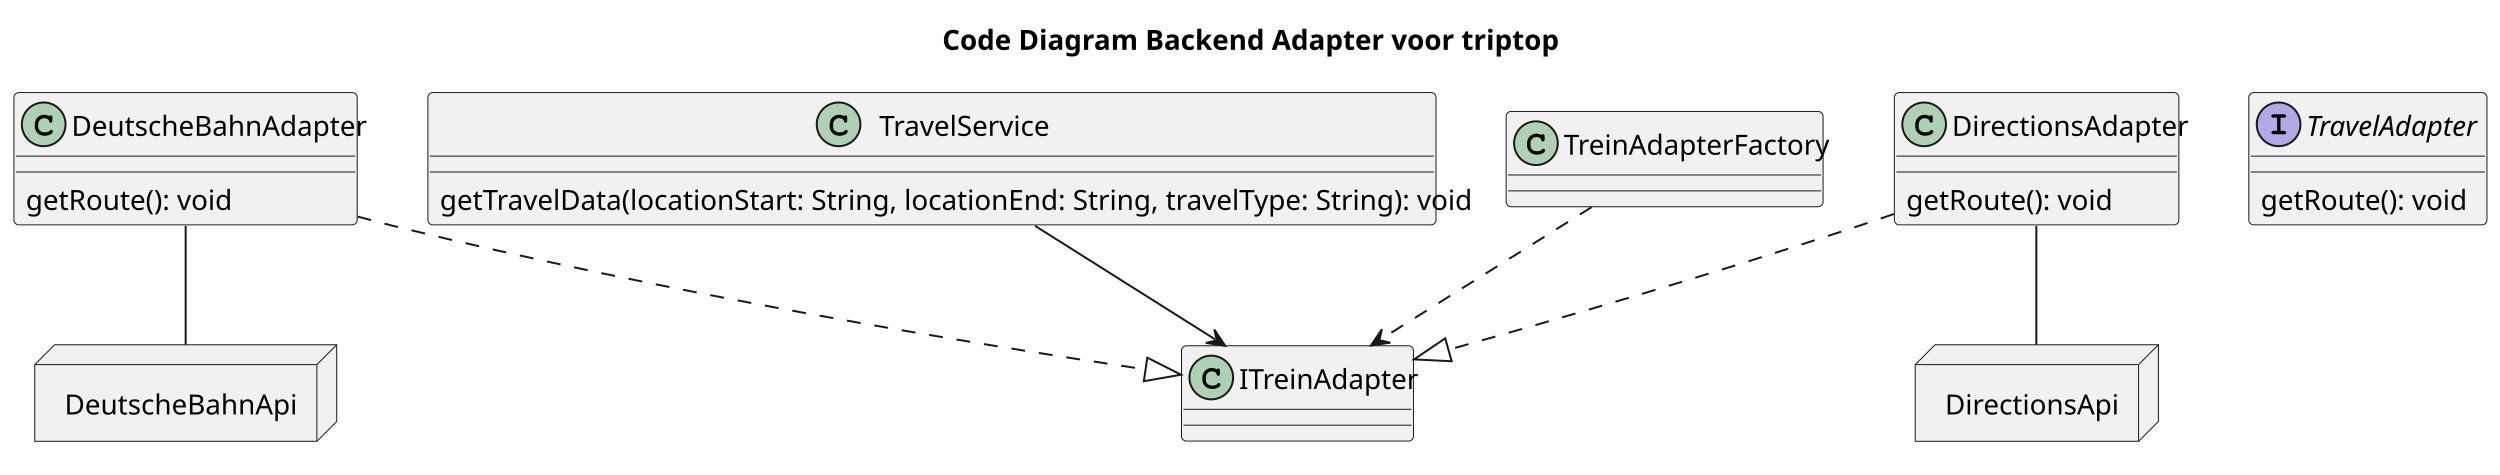
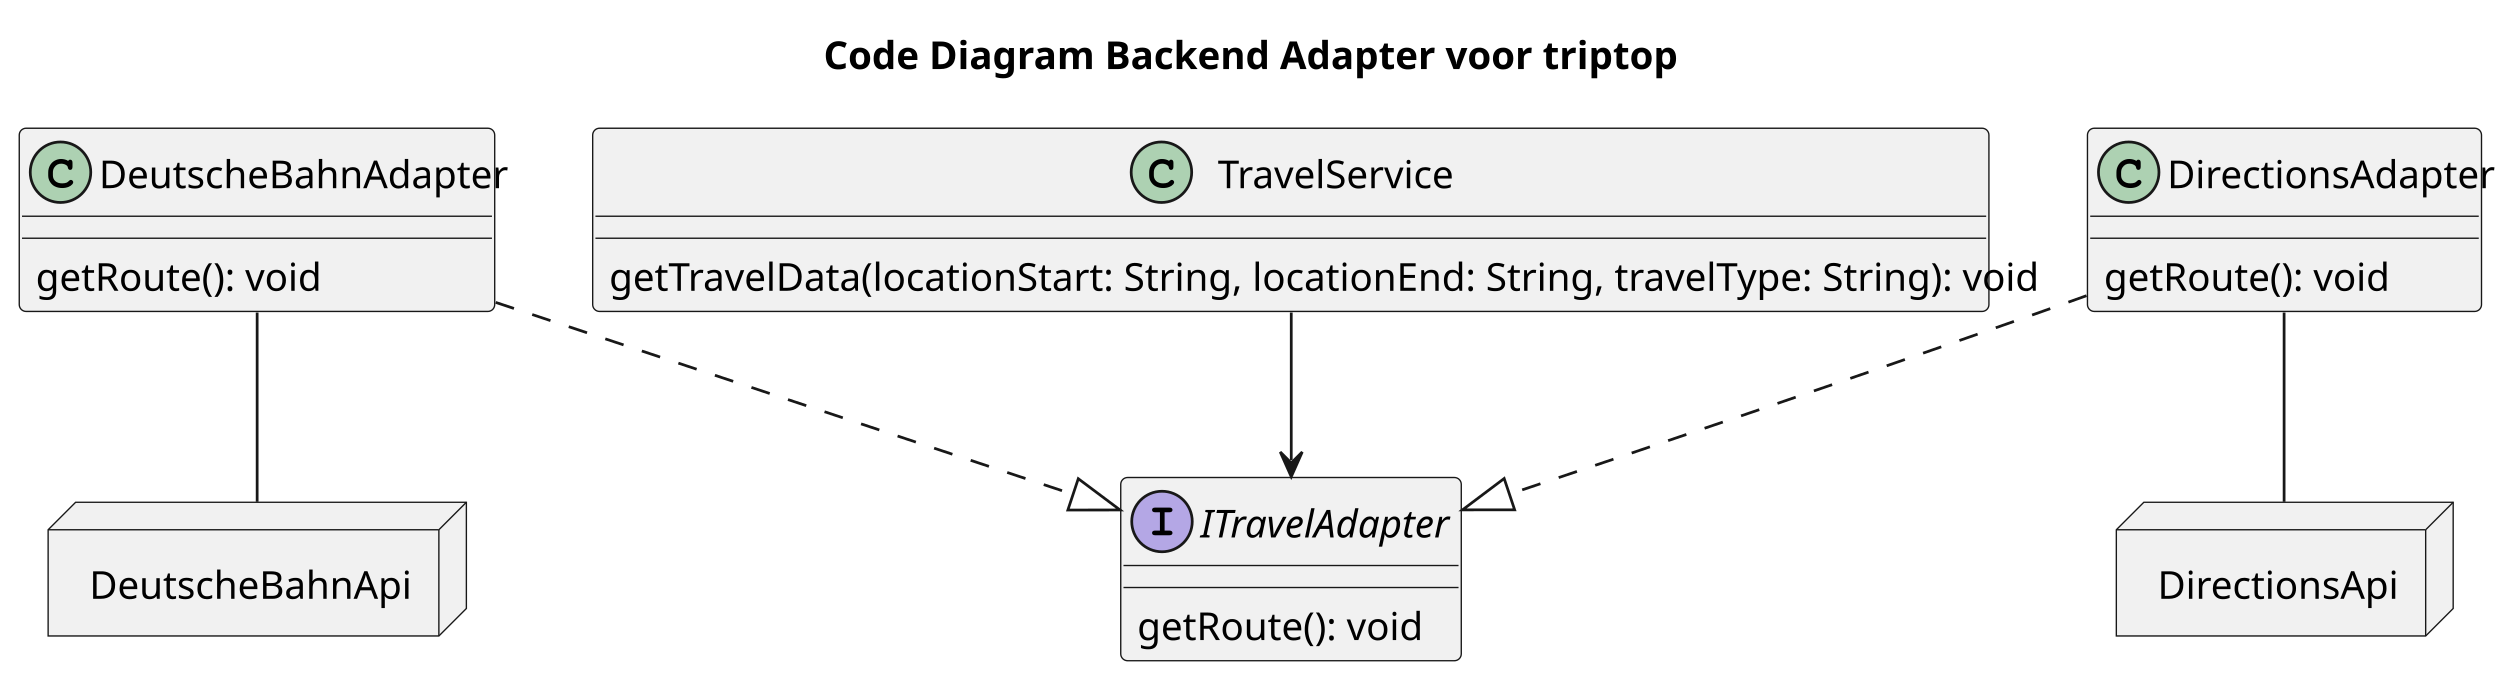
- <svg xmlns="http://www.w3.org/2000/svg" contentStyleType="text/css" height="239px" preserveAspectRatio="none" style="width:1259px;height:239px;background:#FFFFFF;" version="1.1" viewBox="0 0 1259 239" width="1259px" zoomAndPan="magnify">
+ <svg xmlns="http://www.w3.org/2000/svg" contentStyleType="text/css" height="248px" preserveAspectRatio="none" style="width:909px;height:248px;background:#FFFFFF;" version="1.1" viewBox="0 0 909 248" width="909px" zoomAndPan="magnify">
  <defs />
  <g>
-     <text fill="#000000" font-family="sans-serif" font-size="14" font-weight="bold" lengthAdjust="spacing" textLength="296.379" x="474.526" y="25.107">Code Diagram Backend Adapter voor triptop</text>
+     <text fill="#000000" font-family="sans-serif" font-size="14" font-weight="bold" lengthAdjust="spacing" textLength="296.379" x="299.448" y="25.107">Code Diagram Backend Adapter voor triptop</text>
    <g id="elem_DeutscheBahnAPI">
-       <polygon fill="#F1F1F1" points="17.5,183.621,27.5,173.621,169.575,173.621,169.575,212.242,159.575,222.242,17.5,222.242,17.5,183.621" style="stroke:#181818;stroke-width:0.5;" />
-       <line style="stroke:#181818;stroke-width:0.5;" x1="159.575" x2="169.575" y1="183.621" y2="173.621" />
-       <line style="stroke:#181818;stroke-width:0.5;" x1="17.5" x2="159.575" y1="183.621" y2="183.621" />
-       <line style="stroke:#181818;stroke-width:0.5;" x1="159.575" x2="159.575" y1="183.621" y2="222.242" />
-       <text fill="#000000" font-family="sans-serif" font-size="14" lengthAdjust="spacing" textLength="112.075" x="32.5" y="208.728">DeutscheBahnApi</text>
+       <polygon fill="#F1F1F1" points="17.5,192.621,27.5,182.621,169.575,182.621,169.575,221.242,159.575,231.242,17.5,231.242,17.5,192.621" style="stroke:#181818;stroke-width:0.5;" />
+       <line style="stroke:#181818;stroke-width:0.5;" x1="159.575" x2="169.575" y1="192.621" y2="182.621" />
+       <line style="stroke:#181818;stroke-width:0.5;" x1="17.5" x2="159.575" y1="192.621" y2="192.621" />
+       <line style="stroke:#181818;stroke-width:0.5;" x1="159.575" x2="159.575" y1="192.621" y2="231.242" />
+       <text fill="#000000" font-family="sans-serif" font-size="14" lengthAdjust="spacing" textLength="112.075" x="32.5" y="217.728">DeutscheBahnApi</text>
    </g>
    <g id="elem_DirectionsApi">
-       <polygon fill="#F1F1F1" points="964.5,183.621,974.5,173.621,1086.976,173.621,1086.976,212.242,1076.976,222.242,964.5,222.242,964.5,183.621" style="stroke:#181818;stroke-width:0.5;" />
-       <line style="stroke:#181818;stroke-width:0.5;" x1="1076.976" x2="1086.976" y1="183.621" y2="173.621" />
-       <line style="stroke:#181818;stroke-width:0.5;" x1="964.5" x2="1076.976" y1="183.621" y2="183.621" />
-       <line style="stroke:#181818;stroke-width:0.5;" x1="1076.976" x2="1076.976" y1="183.621" y2="222.242" />
-       <text fill="#000000" font-family="sans-serif" font-size="14" lengthAdjust="spacing" textLength="82.476" x="979.5" y="208.728">DirectionsApi</text>
+       <polygon fill="#F1F1F1" points="769.5,192.621,779.5,182.621,891.976,182.621,891.976,221.242,881.976,231.242,769.5,231.242,769.5,192.621" style="stroke:#181818;stroke-width:0.5;" />
+       <line style="stroke:#181818;stroke-width:0.5;" x1="881.976" x2="891.976" y1="192.621" y2="182.621" />
+       <line style="stroke:#181818;stroke-width:0.5;" x1="769.5" x2="881.976" y1="192.621" y2="192.621" />
+       <line style="stroke:#181818;stroke-width:0.5;" x1="881.976" x2="881.976" y1="192.621" y2="231.242" />
+       <text fill="#000000" font-family="sans-serif" font-size="14" lengthAdjust="spacing" textLength="82.476" x="784.5" y="217.728">DirectionsApi</text>
    </g>
    <g id="elem_TravelService">
      <rect codeLine="5" fill="#F1F1F1" height="66.621" id="TravelService" rx="2.5" ry="2.5" style="stroke:#181818;stroke-width:0.5;" width="507.674" x="215.5" y="46.621" />
      <ellipse cx="422.297" cy="62.621" fill="#ADD1B2" rx="11" ry="11" style="stroke:#181818;stroke-width:1.0;" />
      <path d="M425.063,58.496 Q425.219,58.277 425.407,58.168 Q425.594,58.059 425.813,58.059 Q426.188,58.059 426.422,58.324 Q426.657,58.574 426.657,59.184 L426.657,60.637 Q426.657,61.246 426.422,61.512 Q426.188,61.777 425.813,61.777 Q425.469,61.777 425.266,61.574 Q425.063,61.387 424.954,60.871 Q424.907,60.512 424.719,60.324 Q424.391,59.949 423.782,59.73 Q423.172,59.512 422.547,59.512 Q421.782,59.512 421.141,59.84 Q420.516,60.168 420.016,60.918 Q419.532,61.668 419.532,62.699 L419.532,63.793 Q419.532,65.027 420.422,65.856 Q421.313,66.668 422.907,66.668 Q423.844,66.668 424.5,66.418 Q424.891,66.262 425.313,65.824 Q425.579,65.559 425.719,65.481 Q425.875,65.402 426.079,65.402 Q426.407,65.402 426.657,65.668 Q426.922,65.918 426.922,66.262 Q426.922,66.606 426.579,67.012 Q426.079,67.59 425.282,67.918 Q424.204,68.371 422.907,68.371 Q421.391,68.371 420.188,67.746 Q419.204,67.246 418.516,66.184 Q417.829,65.106 417.829,63.824 L417.829,62.668 Q417.829,61.34 418.438,60.199 Q419.063,59.043 420.157,58.434 Q421.25,57.809 422.485,57.809 Q423.219,57.809 423.86,57.98 Q424.516,58.137 425.063,58.496 Z " fill="#000000" />
      <text fill="#000000" font-family="sans-serif" font-size="14" lengthAdjust="spacing" textLength="85.579" x="442.797" y="68.418">TravelService</text>
      <line style="stroke:#181818;stroke-width:0.5;" x1="216.5" x2="722.174" y1="78.621" y2="78.621" />
      <line style="stroke:#181818;stroke-width:0.5;" x1="216.5" x2="722.174" y1="86.621" y2="86.621" />
      <text fill="#000000" font-family="sans-serif" font-size="14" lengthAdjust="spacing" textLength="495.674" x="221.5" y="105.728">getTravelData(locationStart: String, locationEnd: String, travelType: String): void</text>
    </g>
-     <g id="elem_TravelAdapter">
-       <rect codeLine="9" fill="#F1F1F1" height="66.621" id="TravelAdapter" rx="2.5" ry="2.5" style="stroke:#181818;stroke-width:0.5;" width="119.931" x="1132.5" y="46.621" />
-       <ellipse cx="1147.5" cy="62.621" fill="#B4A7E5" rx="11" ry="11" style="stroke:#181818;stroke-width:1.0;" />
-       <path d="M1148.453,59.262 L1148.453,65.918 L1150.172,65.918 Q1150.781,65.918 1151.047,66.152 Q1151.312,66.387 1151.312,66.777 Q1151.312,67.152 1151.047,67.387 Q1150.781,67.621 1150.172,67.621 L1145.031,67.621 Q1144.422,67.621 1144.156,67.387 Q1143.891,67.152 1143.891,66.762 Q1143.891,66.387 1144.156,66.152 Q1144.422,65.918 1145.031,65.918 L1146.75,65.918 L1146.75,59.262 L1145.031,59.262 Q1144.422,59.262 1144.156,59.027 Q1143.891,58.793 1143.891,58.402 Q1143.891,58.027 1144.156,57.793 Q1144.422,57.559 1145.031,57.559 L1150.172,57.559 Q1150.781,57.559 1151.047,57.793 Q1151.312,58.027 1151.312,58.402 Q1151.312,58.793 1151.047,59.027 Q1150.781,59.262 1150.172,59.262 L1148.453,59.262 Z " fill="#000000" />
-       <text fill="#000000" font-family="sans-serif" font-size="14" font-style="italic" lengthAdjust="spacing" textLength="87.931" x="1161.5" y="68.418">TravelAdapter</text>
-       <line style="stroke:#181818;stroke-width:0.5;" x1="1133.5" x2="1251.431" y1="78.621" y2="78.621" />
-       <line style="stroke:#181818;stroke-width:0.5;" x1="1133.5" x2="1251.431" y1="86.621" y2="86.621" />
-       <text fill="#000000" font-family="sans-serif" font-size="14" lengthAdjust="spacing" textLength="99.606" x="1138.5" y="105.728">getRoute(): void</text>
+     <g id="elem_ITravelAdapter">
+       <rect codeLine="9" fill="#F1F1F1" height="66.621" id="ITravelAdapter" rx="2.5" ry="2.5" style="stroke:#181818;stroke-width:0.5;" width="123.82" x="407.5" y="173.621" />
+       <ellipse cx="422.5" cy="189.621" fill="#B4A7E5" rx="11" ry="11" style="stroke:#181818;stroke-width:1.0;" />
+       <path d="M423.453,186.262 L423.453,192.918 L425.172,192.918 Q425.781,192.918 426.047,193.152 Q426.312,193.387 426.312,193.777 Q426.312,194.152 426.047,194.387 Q425.781,194.621 425.172,194.621 L420.031,194.621 Q419.422,194.621 419.156,194.387 Q418.891,194.152 418.891,193.762 Q418.891,193.387 419.156,193.152 Q419.422,192.918 420.031,192.918 L421.75,192.918 L421.75,186.262 L420.031,186.262 Q419.422,186.262 419.156,186.027 Q418.891,185.793 418.891,185.402 Q418.891,185.027 419.156,184.793 Q419.422,184.559 420.031,184.559 L425.172,184.559 Q425.781,184.559 426.047,184.793 Q426.312,185.027 426.312,185.402 Q426.312,185.793 426.047,186.027 Q425.781,186.262 425.172,186.262 L423.453,186.262 Z " fill="#000000" />
+       <text fill="#000000" font-family="sans-serif" font-size="14" font-style="italic" lengthAdjust="spacing" textLength="91.82" x="436.5" y="195.418">ITravelAdapter</text>
+       <line style="stroke:#181818;stroke-width:0.5;" x1="408.5" x2="530.32" y1="205.621" y2="205.621" />
+       <line style="stroke:#181818;stroke-width:0.5;" x1="408.5" x2="530.32" y1="213.621" y2="213.621" />
+       <text fill="#000000" font-family="sans-serif" font-size="14" lengthAdjust="spacing" textLength="99.606" x="413.5" y="232.728">getRoute(): void</text>
    </g>
    <g id="elem_DirectionsAdapter">
-       <rect codeLine="12" fill="#F1F1F1" height="66.621" id="DirectionsAdapter" rx="2.5" ry="2.5" style="stroke:#181818;stroke-width:0.5;" width="143.275" x="954" y="46.621" />
-       <ellipse cx="969" cy="62.621" fill="#ADD1B2" rx="11" ry="11" style="stroke:#181818;stroke-width:1.0;" />
-       <path d="M971.766,58.496 Q971.922,58.277 972.109,58.168 Q972.297,58.059 972.516,58.059 Q972.891,58.059 973.125,58.324 Q973.359,58.574 973.359,59.184 L973.359,60.637 Q973.359,61.246 973.125,61.512 Q972.891,61.777 972.516,61.777 Q972.172,61.777 971.969,61.574 Q971.766,61.387 971.656,60.871 Q971.609,60.512 971.422,60.324 Q971.094,59.949 970.484,59.73 Q969.875,59.512 969.25,59.512 Q968.484,59.512 967.844,59.84 Q967.219,60.168 966.719,60.918 Q966.234,61.668 966.234,62.699 L966.234,63.793 Q966.234,65.027 967.125,65.856 Q968.016,66.668 969.609,66.668 Q970.547,66.668 971.203,66.418 Q971.594,66.262 972.016,65.824 Q972.281,65.559 972.422,65.481 Q972.578,65.402 972.781,65.402 Q973.109,65.402 973.359,65.668 Q973.625,65.918 973.625,66.262 Q973.625,66.606 973.281,67.012 Q972.781,67.59 971.984,67.918 Q970.906,68.371 969.609,68.371 Q968.094,68.371 966.891,67.746 Q965.906,67.246 965.219,66.184 Q964.531,65.106 964.531,63.824 L964.531,62.668 Q964.531,61.34 965.141,60.199 Q965.766,59.043 966.859,58.434 Q967.953,57.809 969.188,57.809 Q969.922,57.809 970.562,57.98 Q971.219,58.137 971.766,58.496 Z " fill="#000000" />
-       <text fill="#000000" font-family="sans-serif" font-size="14" lengthAdjust="spacing" textLength="111.275" x="983" y="68.418">DirectionsAdapter</text>
-       <line style="stroke:#181818;stroke-width:0.5;" x1="955" x2="1096.275" y1="78.621" y2="78.621" />
-       <line style="stroke:#181818;stroke-width:0.5;" x1="955" x2="1096.275" y1="86.621" y2="86.621" />
-       <text fill="#000000" font-family="sans-serif" font-size="14" lengthAdjust="spacing" textLength="99.606" x="960" y="105.728">getRoute(): void</text>
+       <rect codeLine="12" fill="#F1F1F1" height="66.621" id="DirectionsAdapter" rx="2.5" ry="2.5" style="stroke:#181818;stroke-width:0.5;" width="143.275" x="759" y="46.621" />
+       <ellipse cx="774" cy="62.621" fill="#ADD1B2" rx="11" ry="11" style="stroke:#181818;stroke-width:1.0;" />
+       <path d="M776.766,58.496 Q776.922,58.277 777.109,58.168 Q777.297,58.059 777.516,58.059 Q777.891,58.059 778.125,58.324 Q778.359,58.574 778.359,59.184 L778.359,60.637 Q778.359,61.246 778.125,61.512 Q777.891,61.777 777.516,61.777 Q777.172,61.777 776.969,61.574 Q776.766,61.387 776.656,60.871 Q776.609,60.512 776.422,60.324 Q776.094,59.949 775.484,59.73 Q774.875,59.512 774.25,59.512 Q773.484,59.512 772.844,59.84 Q772.219,60.168 771.719,60.918 Q771.234,61.668 771.234,62.699 L771.234,63.793 Q771.234,65.027 772.125,65.856 Q773.016,66.668 774.609,66.668 Q775.547,66.668 776.203,66.418 Q776.594,66.262 777.016,65.824 Q777.281,65.559 777.422,65.481 Q777.578,65.402 777.781,65.402 Q778.109,65.402 778.359,65.668 Q778.625,65.918 778.625,66.262 Q778.625,66.606 778.281,67.012 Q777.781,67.59 776.984,67.918 Q775.906,68.371 774.609,68.371 Q773.094,68.371 771.891,67.746 Q770.906,67.246 770.219,66.184 Q769.531,65.106 769.531,63.824 L769.531,62.668 Q769.531,61.34 770.141,60.199 Q770.766,59.043 771.859,58.434 Q772.953,57.809 774.188,57.809 Q774.922,57.809 775.562,57.98 Q776.219,58.137 776.766,58.496 Z " fill="#000000" />
+       <text fill="#000000" font-family="sans-serif" font-size="14" lengthAdjust="spacing" textLength="111.275" x="788" y="68.418">DirectionsAdapter</text>
+       <line style="stroke:#181818;stroke-width:0.5;" x1="760" x2="901.275" y1="78.621" y2="78.621" />
+       <line style="stroke:#181818;stroke-width:0.5;" x1="760" x2="901.275" y1="86.621" y2="86.621" />
+       <text fill="#000000" font-family="sans-serif" font-size="14" lengthAdjust="spacing" textLength="99.606" x="765" y="105.728">getRoute(): void</text>
    </g>
    <g id="elem_DeutscheBahnAdapter">
      <rect codeLine="15" fill="#F1F1F1" height="66.621" id="DeutscheBahnAdapter" rx="2.5" ry="2.5" style="stroke:#181818;stroke-width:0.5;" width="172.875" x="7" y="46.621" />
      <ellipse cx="22" cy="62.621" fill="#ADD1B2" rx="11" ry="11" style="stroke:#181818;stroke-width:1.0;" />
      <path d="M24.766,58.496 Q24.922,58.277 25.109,58.168 Q25.297,58.059 25.516,58.059 Q25.891,58.059 26.125,58.324 Q26.359,58.574 26.359,59.184 L26.359,60.637 Q26.359,61.246 26.125,61.512 Q25.891,61.777 25.516,61.777 Q25.172,61.777 24.969,61.574 Q24.766,61.387 24.656,60.871 Q24.609,60.512 24.422,60.324 Q24.094,59.949 23.484,59.73 Q22.875,59.512 22.25,59.512 Q21.484,59.512 20.844,59.84 Q20.219,60.168 19.719,60.918 Q19.234,61.668 19.234,62.699 L19.234,63.793 Q19.234,65.027 20.125,65.856 Q21.016,66.668 22.609,66.668 Q23.547,66.668 24.203,66.418 Q24.594,66.262 25.016,65.824 Q25.281,65.559 25.422,65.481 Q25.578,65.402 25.781,65.402 Q26.109,65.402 26.359,65.668 Q26.625,65.918 26.625,66.262 Q26.625,66.606 26.281,67.012 Q25.781,67.59 24.984,67.918 Q23.906,68.371 22.609,68.371 Q21.094,68.371 19.891,67.746 Q18.906,67.246 18.219,66.184 Q17.531,65.106 17.531,63.824 L17.531,62.668 Q17.531,61.34 18.141,60.199 Q18.766,59.043 19.859,58.434 Q20.953,57.809 22.188,57.809 Q22.922,57.809 23.562,57.98 Q24.219,58.137 24.766,58.496 Z " fill="#000000" />
      <text fill="#000000" font-family="sans-serif" font-size="14" lengthAdjust="spacing" textLength="140.875" x="36" y="68.418">DeutscheBahnAdapter</text>
      <line style="stroke:#181818;stroke-width:0.5;" x1="8" x2="178.875" y1="78.621" y2="78.621" />
      <line style="stroke:#181818;stroke-width:0.5;" x1="8" x2="178.875" y1="86.621" y2="86.621" />
      <text fill="#000000" font-family="sans-serif" font-size="14" lengthAdjust="spacing" textLength="99.606" x="13" y="105.728">getRoute(): void</text>
    </g>
-     <g id="elem_ITreinAdapter">
-       <rect fill="#F1F1F1" height="48" id="ITreinAdapter" rx="2.5" ry="2.5" style="stroke:#181818;stroke-width:0.5;" width="116.82" x="595" y="174.121" />
-       <ellipse cx="610" cy="190.121" fill="#ADD1B2" rx="11" ry="11" style="stroke:#181818;stroke-width:1.0;" />
-       <path d="M612.766,185.996 Q612.922,185.777 613.109,185.668 Q613.297,185.559 613.516,185.559 Q613.891,185.559 614.125,185.824 Q614.359,186.074 614.359,186.684 L614.359,188.137 Q614.359,188.746 614.125,189.012 Q613.891,189.277 613.516,189.277 Q613.172,189.277 612.969,189.074 Q612.766,188.887 612.656,188.371 Q612.609,188.012 612.422,187.824 Q612.094,187.449 611.484,187.231 Q610.875,187.012 610.25,187.012 Q609.484,187.012 608.844,187.34 Q608.219,187.668 607.719,188.418 Q607.234,189.168 607.234,190.199 L607.234,191.293 Q607.234,192.527 608.125,193.356 Q609.016,194.168 610.609,194.168 Q611.547,194.168 612.203,193.918 Q612.594,193.762 613.016,193.324 Q613.281,193.059 613.422,192.981 Q613.578,192.902 613.781,192.902 Q614.109,192.902 614.359,193.168 Q614.625,193.418 614.625,193.762 Q614.625,194.106 614.281,194.512 Q613.781,195.09 612.984,195.418 Q611.906,195.871 610.609,195.871 Q609.094,195.871 607.891,195.246 Q606.906,194.746 606.219,193.684 Q605.531,192.606 605.531,191.324 L605.531,190.168 Q605.531,188.84 606.141,187.699 Q606.766,186.543 607.859,185.934 Q608.953,185.309 610.188,185.309 Q610.922,185.309 611.562,185.481 Q612.219,185.637 612.766,185.996 Z " fill="#000000" />
-       <text fill="#000000" font-family="sans-serif" font-size="14" lengthAdjust="spacing" textLength="84.82" x="624" y="195.918">ITreinAdapter</text>
-       <line style="stroke:#181818;stroke-width:0.5;" x1="596" x2="710.82" y1="206.121" y2="206.121" />
-       <line style="stroke:#181818;stroke-width:0.5;" x1="596" x2="710.82" y1="214.121" y2="214.121" />
+     <g id="link_TravelService_ITravelAdapter">
+       <path codeLine="22" d="M469.5,113.641 C469.5,132.011 469.5,148.911 469.5,167.331 " fill="none" id="TravelService-to-ITravelAdapter" style="stroke:#181818;stroke-width:1.0;" />
+       <polygon fill="#181818" points="469.5,173.331,473.5,164.331,469.5,168.331,465.5,164.331,469.5,173.331" style="stroke:#181818;stroke-width:1.0;" />
    </g>
-     <g id="elem_TreinAdapterFactory">
-       <rect fill="#F1F1F1" height="48" id="TreinAdapterFactory" rx="2.5" ry="2.5" style="stroke:#181818;stroke-width:0.5;" width="159.606" x="758.5" y="56.121" />
-       <ellipse cx="773.5" cy="72.121" fill="#ADD1B2" rx="11" ry="11" style="stroke:#181818;stroke-width:1.0;" />
-       <path d="M776.266,67.996 Q776.422,67.777 776.609,67.668 Q776.797,67.559 777.016,67.559 Q777.391,67.559 777.625,67.824 Q777.859,68.074 777.859,68.684 L777.859,70.137 Q777.859,70.746 777.625,71.012 Q777.391,71.277 777.016,71.277 Q776.672,71.277 776.469,71.074 Q776.266,70.887 776.156,70.371 Q776.109,70.012 775.922,69.824 Q775.594,69.449 774.984,69.231 Q774.375,69.012 773.75,69.012 Q772.984,69.012 772.344,69.34 Q771.719,69.668 771.219,70.418 Q770.734,71.168 770.734,72.199 L770.734,73.293 Q770.734,74.527 771.625,75.356 Q772.516,76.168 774.109,76.168 Q775.047,76.168 775.703,75.918 Q776.094,75.762 776.516,75.324 Q776.781,75.059 776.922,74.981 Q777.078,74.902 777.281,74.902 Q777.609,74.902 777.859,75.168 Q778.125,75.418 778.125,75.762 Q778.125,76.106 777.781,76.512 Q777.281,77.09 776.484,77.418 Q775.406,77.871 774.109,77.871 Q772.594,77.871 771.391,77.246 Q770.406,76.746 769.719,75.684 Q769.031,74.606 769.031,73.324 L769.031,72.168 Q769.031,70.84 769.641,69.699 Q770.266,68.543 771.359,67.934 Q772.453,67.309 773.688,67.309 Q774.422,67.309 775.062,67.481 Q775.719,67.637 776.266,67.996 Z " fill="#000000" />
-       <text fill="#000000" font-family="sans-serif" font-size="14" lengthAdjust="spacing" textLength="127.606" x="787.5" y="77.918">TreinAdapterFactory</text>
-       <line style="stroke:#181818;stroke-width:0.5;" x1="759.5" x2="917.106" y1="88.121" y2="88.121" />
-       <line style="stroke:#181818;stroke-width:0.5;" x1="759.5" x2="917.106" y1="96.121" y2="96.121" />
+     <g id="link_DirectionsAdapter_ITravelAdapter">
+       <path codeLine="24" d="M758.66,107.511 C752.86,109.591 747.08,111.651 741.5,113.621 C669.76,138.911 604.039,161.186 548.819,179.676 " fill="none" id="DirectionsAdapter-to-ITravelAdapter" style="stroke:#181818;stroke-width:1.0;stroke-dasharray:7.0,7.0;" />
+       <polygon fill="none" points="531.75,185.391,550.724,185.365,546.913,173.986,531.75,185.391" style="stroke:#181818;stroke-width:1.0;" />
    </g>
-     <g id="link_TravelService_ITreinAdapter">
-       <path codeLine="22" d="M521.24,113.741 C551.75,132.971 584.535,153.641 611.925,170.911 " fill="none" id="TravelService-to-ITreinAdapter" style="stroke:#181818;stroke-width:1.0;" />
-       <polygon fill="#181818" points="617,174.111,611.52,165.927,612.77,171.444,607.254,172.695,617,174.111" style="stroke:#181818;stroke-width:1.0;" />
-     </g>
-     <g id="link_DirectionsAdapter_ITreinAdapter">
-       <path codeLine="24" d="M953.75,107.761 C947.93,109.791 942.12,111.771 936.5,113.621 C859.51,139.011 786.893,160.057 729.433,176.147 " fill="none" id="DirectionsAdapter-to-ITreinAdapter" style="stroke:#181818;stroke-width:1.0;stroke-dasharray:7.0,7.0;" />
-       <polygon fill="none" points="712.1,181.001,731.051,181.925,727.815,170.37,712.1,181.001" style="stroke:#181818;stroke-width:1.0;" />
-     </g>
-     <g id="link_DeutscheBahnAdapter_ITreinAdapter">
-       <path codeLine="25" d="M180.1,109.051 C185.97,110.671 191.81,112.211 197.5,113.621 C338.54,148.431 489.577,173.015 576.907,186.045 " fill="none" id="DeutscheBahnAdapter-to-ITreinAdapter" style="stroke:#181818;stroke-width:1.0;stroke-dasharray:7.0,7.0;" />
-       <polygon fill="none" points="594.71,188.701,577.793,180.111,576.022,191.979,594.71,188.701" style="stroke:#181818;stroke-width:1.0;" />
-     </g>
-     <g id="link_TreinAdapterFactory_ITreinAdapter">
-       <path codeLine="26" d="M801.51,104.321 C769.24,124.551 727.764,150.554 695.514,170.774 " fill="none" id="TreinAdapterFactory-to-ITreinAdapter" style="stroke:#181818;stroke-width:1.0;stroke-dasharray:7.0,7.0;" />
-       <polygon fill="#181818" points="690.43,173.961,700.18,172.569,694.666,171.305,695.93,165.791,690.43,173.961" style="stroke:#181818;stroke-width:1.0;" />
+     <g id="link_DeutscheBahnAdapter_ITravelAdapter">
+       <path codeLine="25" d="M180.23,109.951 C249.64,133.031 328.2,159.141 390.17,179.751 " fill="none" id="DeutscheBahnAdapter-to-ITravelAdapter" style="stroke:#181818;stroke-width:1.0;stroke-dasharray:7.0,7.0;" />
+       <polygon fill="none" points="407.25,185.431,392.063,174.057,388.276,185.444,407.25,185.431" style="stroke:#181818;stroke-width:1.0;" />
    </g>
    <g id="link_DirectionsAdapter_DirectionsApi">
-       <path codeLine="34" d="M1025.5,113.741 C1025.5,132.771 1025.5,156.341 1025.5,173.561 " fill="none" id="DirectionsAdapter-DirectionsApi" style="stroke:#181818;stroke-width:1.0;" />
+       <path codeLine="34" d="M830.5,113.641 C830.5,135.191 830.5,162.991 830.5,182.451 " fill="none" id="DirectionsAdapter-DirectionsApi" style="stroke:#181818;stroke-width:1.0;" />
    </g>
    <g id="link_DeutscheBahnAdapter_DeutscheBahnAPI">
-       <path codeLine="35" d="M93.5,113.741 C93.5,132.771 93.5,156.341 93.5,173.561 " fill="none" id="DeutscheBahnAdapter-DeutscheBahnAPI" style="stroke:#181818;stroke-width:1.0;" />
+       <path codeLine="35" d="M93.5,113.641 C93.5,135.191 93.5,162.991 93.5,182.451 " fill="none" id="DeutscheBahnAdapter-DeutscheBahnAPI" style="stroke:#181818;stroke-width:1.0;" />
    </g>
  </g>
</svg>
